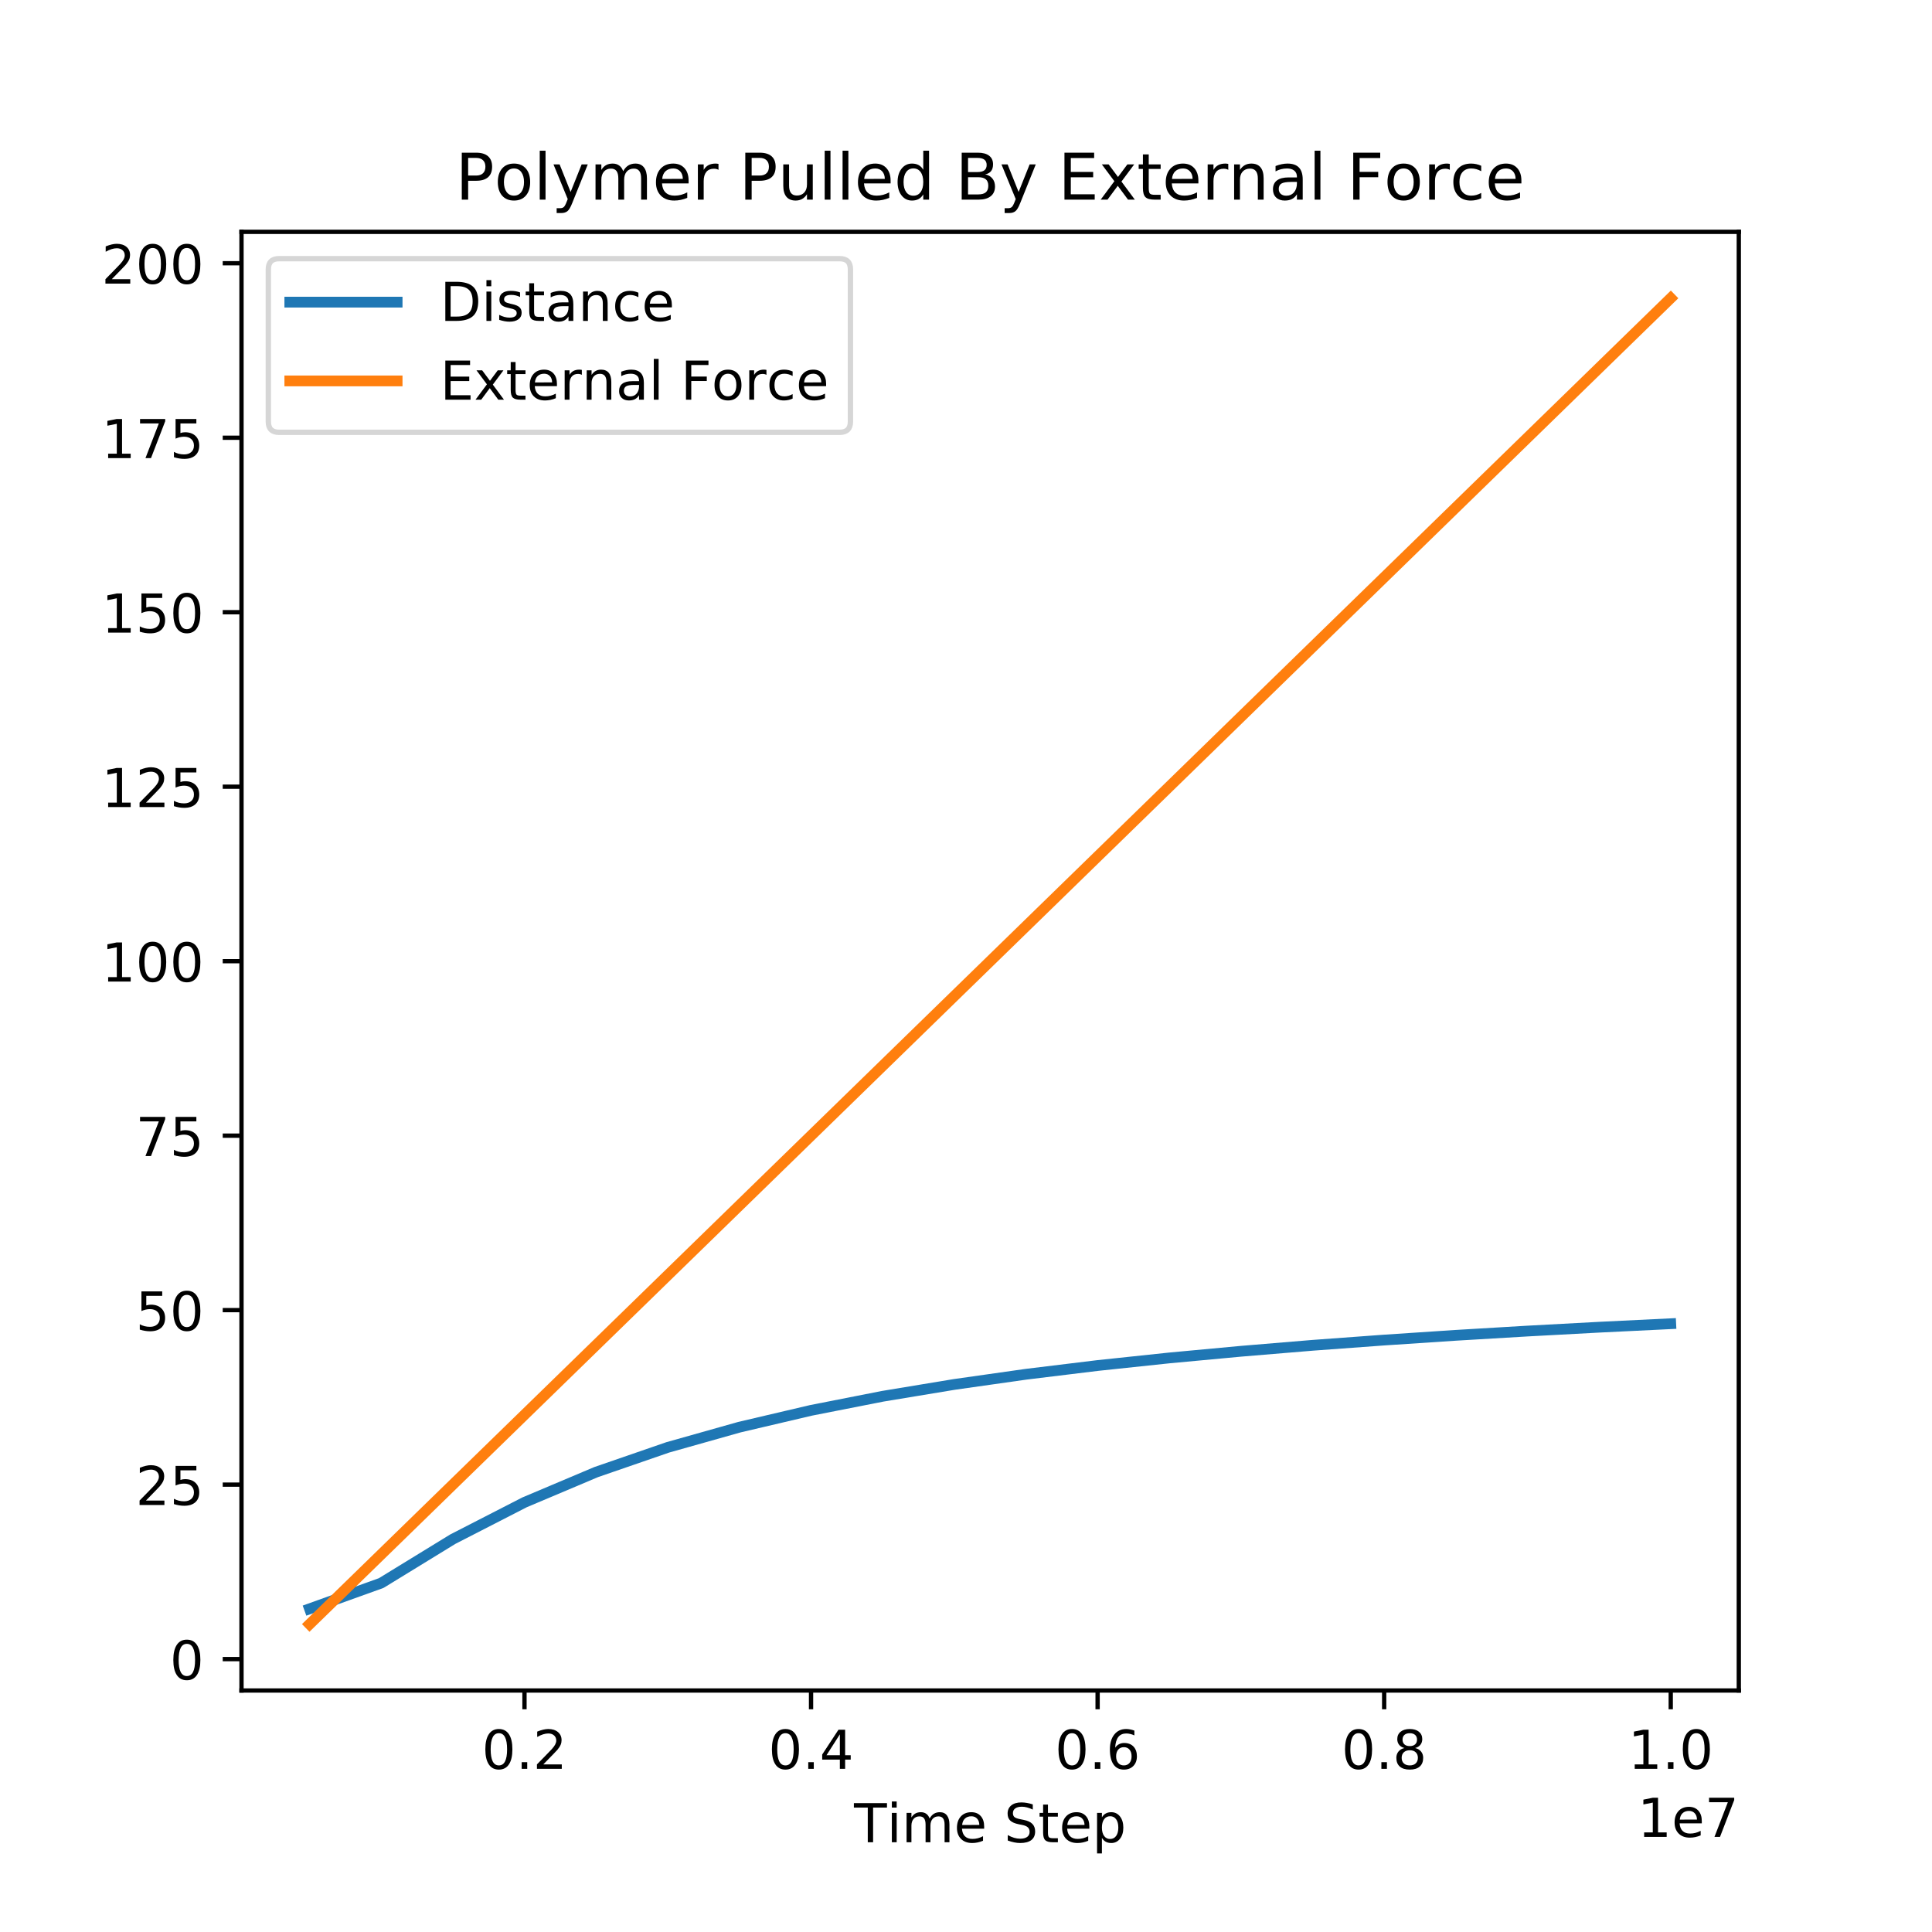
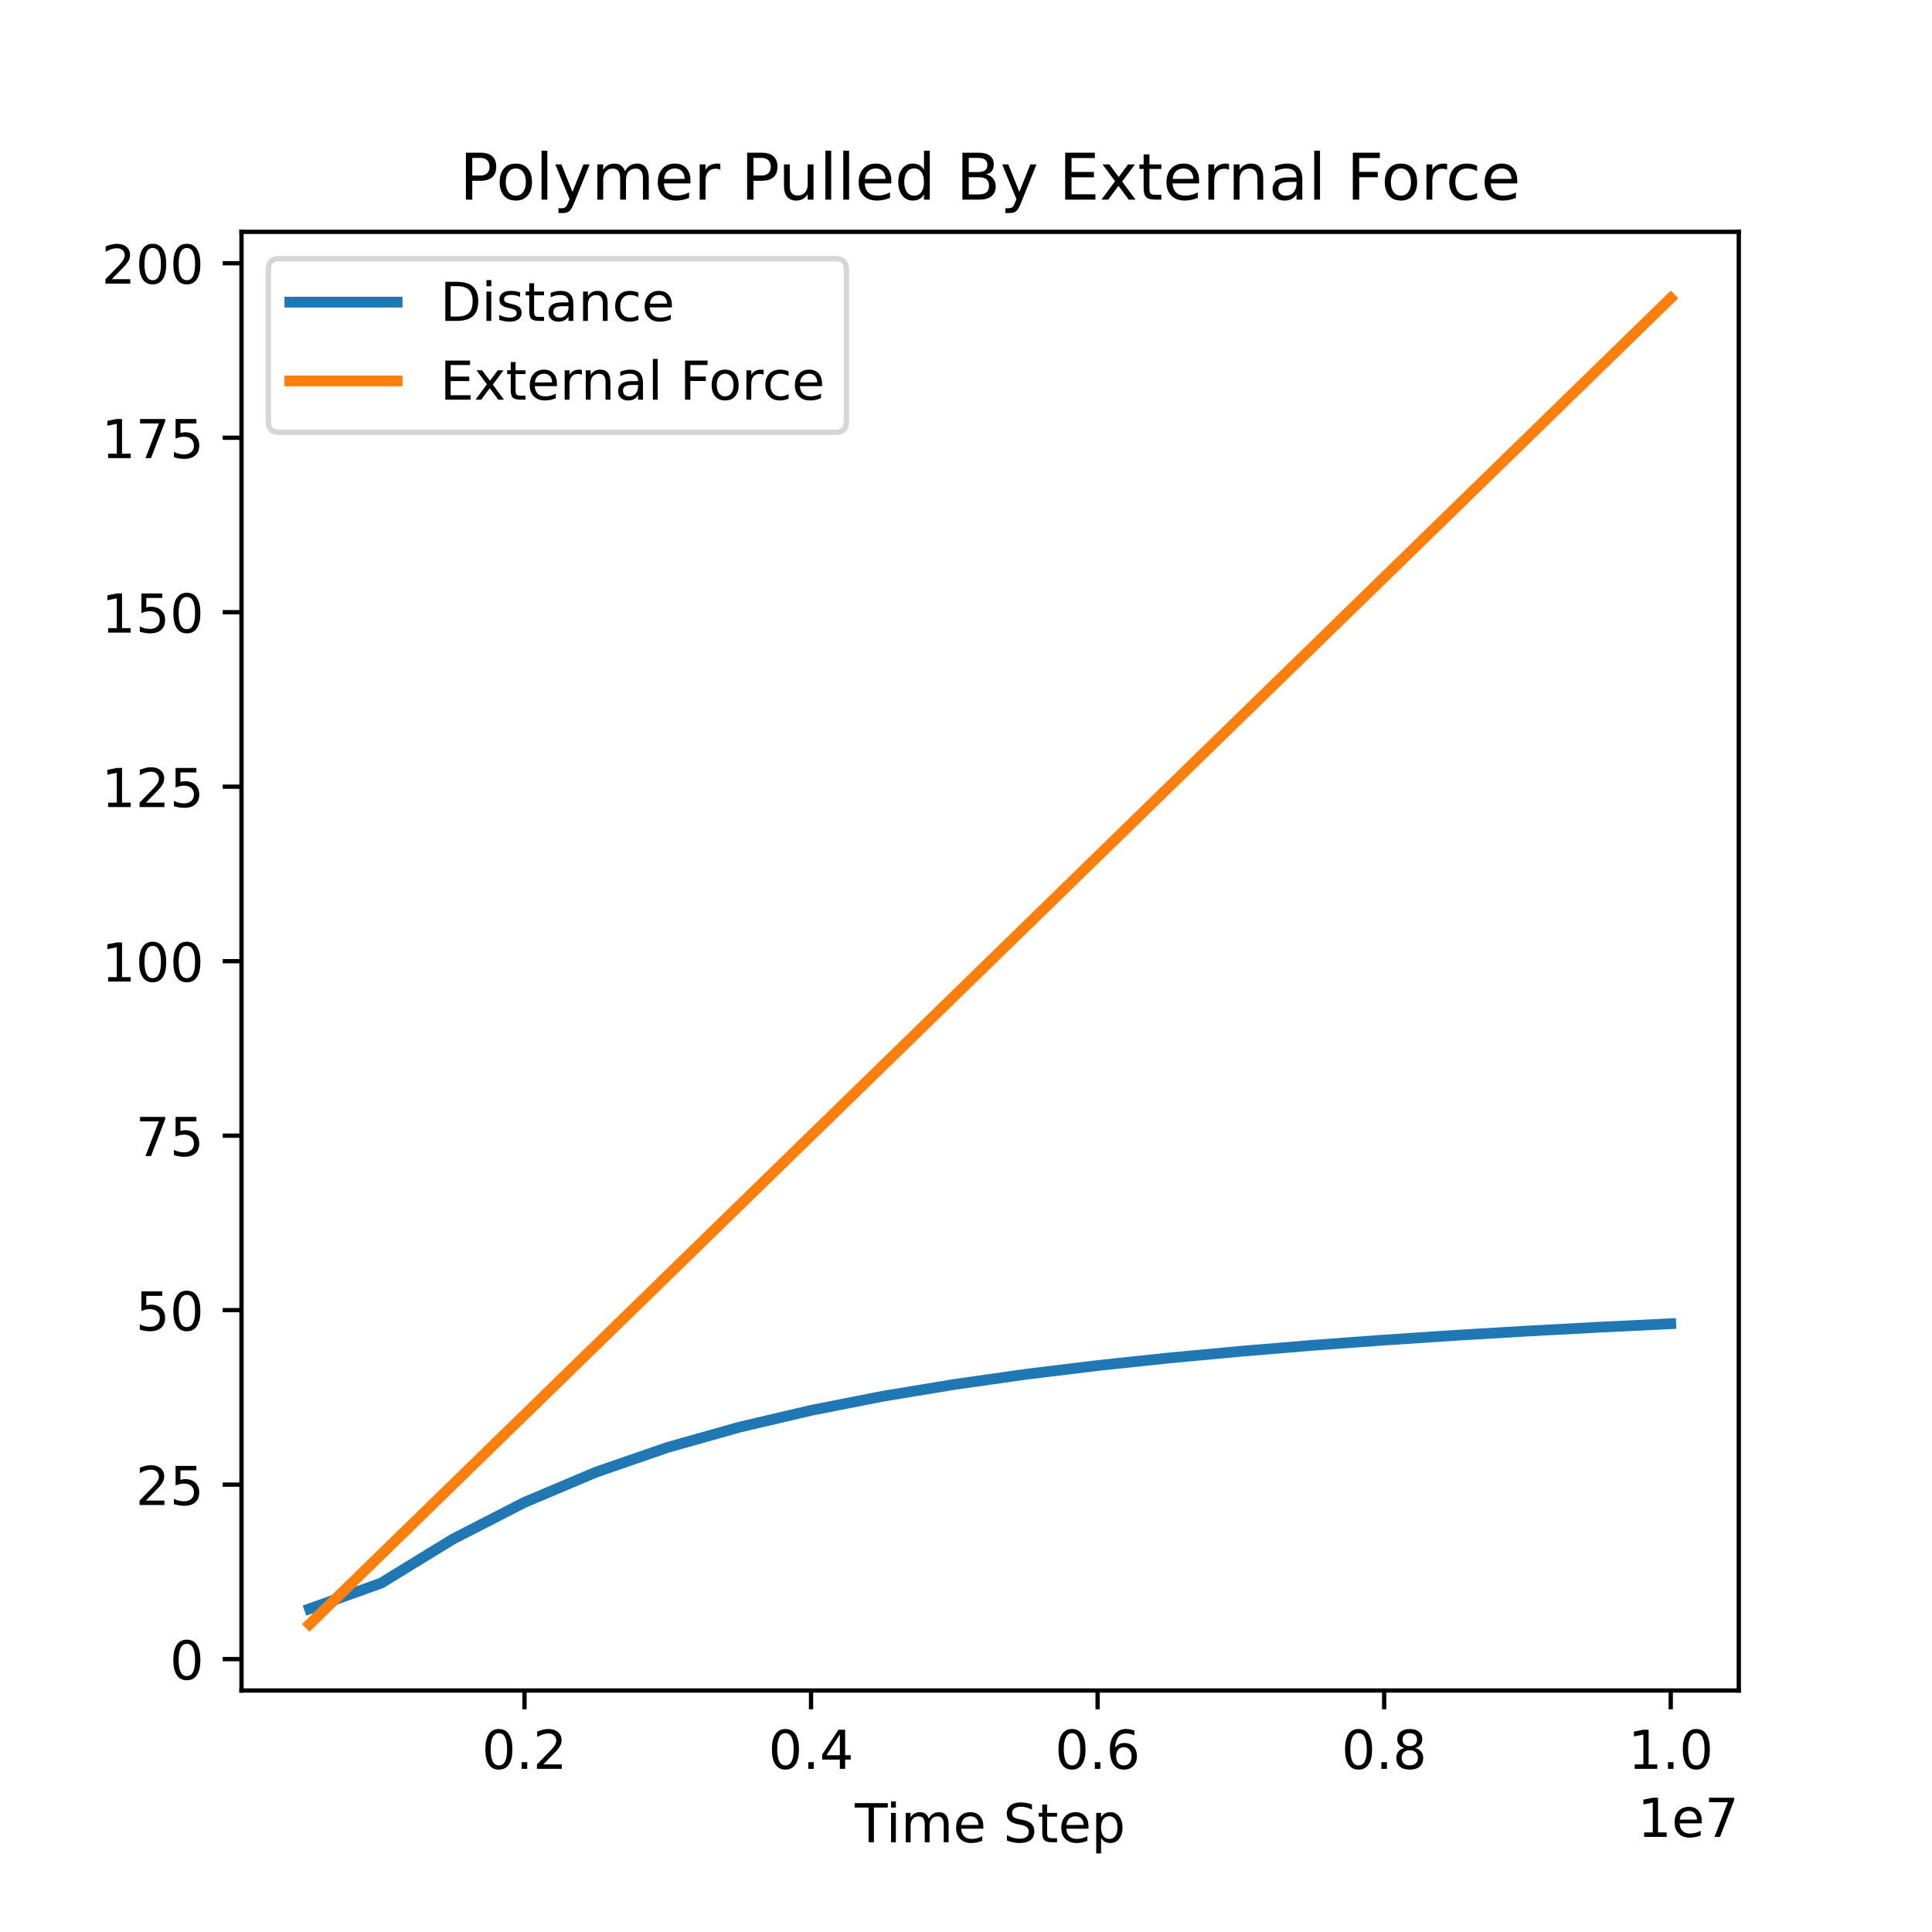
<svg xmlns="http://www.w3.org/2000/svg" xmlns:xlink="http://www.w3.org/1999/xlink" height="360pt" version="1.1" viewBox="0 0 360 360" width="360pt">
  <defs>
    <style type="text/css">
*{stroke-linecap:butt;stroke-linejoin:round;}
  </style>
  </defs>
  <g id="figure_1">
    <g id="patch_1">
      <path d="M 0 360  L 360 360  L 360 0  L 0 0  z " style="fill:#ffffff;" />
    </g>
    <g id="axes_1">
      <g id="patch_2">
        <path d="M 45 315  L 324 315  L 324 43.2  L 45 43.2  z " style="fill:#ffffff;" />
      </g>
      <g id="matplotlib.axis_1">
        <g id="xtick_1">
          <g id="line2d_1">
            <defs>
-               <path d="M 0 0  L 0 3.5  " id="me32d2b17cd" style="stroke:#000000;stroke-width:0.8;" />
-             </defs>
-             <g>
-               <use style="stroke:#000000;stroke-width:0.8;" x="97.73" xlink:href="#me32d2b17cd" y="315" />
+               <path d="M 0 0  L 0 3.5  " id="m45560b690f" style="stroke:#000000;stroke-width:0.8;" />
+             </defs>
+             <g>
+               <use style="stroke:#000000;stroke-width:0.8;" x="97.73" xlink:href="#m45560b690f" y="315" />
            </g>
          </g>
          <g id="text_1">
            <defs>
              <path d="M 31.781 66.406  Q 24.172 66.406 20.328 58.906  Q 16.5 51.422 16.5 36.375  Q 16.5 21.391 20.328 13.891  Q 24.172 6.391 31.781 6.391  Q 39.453 6.391 43.281 13.891  Q 47.125 21.391 47.125 36.375  Q 47.125 51.422 43.281 58.906  Q 39.453 66.406 31.781 66.406  z M 31.781 74.219  Q 44.047 74.219 50.516 64.516  Q 56.984 54.828 56.984 36.375  Q 56.984 17.969 50.516 8.266  Q 44.047 -1.422 31.781 -1.422  Q 19.531 -1.422 13.062 8.266  Q 6.594 17.969 6.594 36.375  Q 6.594 54.828 13.062 64.516  Q 19.531 74.219 31.781 74.219  z " id="DejaVuSans-48" />
              <path d="M 10.688 12.406  L 21 12.406  L 21 0  L 10.688 0  z " id="DejaVuSans-46" />
              <path d="M 19.188 8.297  L 53.609 8.297  L 53.609 0  L 7.328 0  L 7.328 8.297  Q 12.938 14.109 22.625 23.891  Q 32.328 33.688 34.812 36.531  Q 39.547 41.844 41.422 45.531  Q 43.312 49.219 43.312 52.781  Q 43.312 58.594 39.234 62.25  Q 35.156 65.922 28.609 65.922  Q 23.969 65.922 18.812 64.312  Q 13.672 62.703 7.812 59.422  L 7.812 69.391  Q 13.766 71.781 18.938 73  Q 24.125 74.219 28.422 74.219  Q 39.75 74.219 46.484 68.547  Q 53.219 62.891 53.219 53.422  Q 53.219 48.922 51.531 44.891  Q 49.859 40.875 45.406 35.406  Q 44.188 33.984 37.641 27.219  Q 31.109 20.453 19.188 8.297  z " id="DejaVuSans-50" />
            </defs>
            <g transform="translate(89.7781 329.5984)scale(0.1 -0.1)">
              <use xlink:href="#DejaVuSans-48" />
              <use x="63.623" xlink:href="#DejaVuSans-46" />
              <use x="95.41" xlink:href="#DejaVuSans-50" />
            </g>
          </g>
        </g>
        <g id="xtick_2">
          <g id="line2d_2">
            <g>
-               <use style="stroke:#000000;stroke-width:0.8;" x="151.127" xlink:href="#me32d2b17cd" y="315" />
+               <use style="stroke:#000000;stroke-width:0.8;" x="151.127" xlink:href="#m45560b690f" y="315" />
            </g>
          </g>
          <g id="text_2">
            <defs>
              <path d="M 37.797 64.312  L 12.891 25.391  L 37.797 25.391  z M 35.203 72.906  L 47.609 72.906  L 47.609 25.391  L 58.016 25.391  L 58.016 17.188  L 47.609 17.188  L 47.609 0  L 37.797 0  L 37.797 17.188  L 4.891 17.188  L 4.891 26.703  z " id="DejaVuSans-52" />
            </defs>
            <g transform="translate(143.1752 329.5984)scale(0.1 -0.1)">
              <use xlink:href="#DejaVuSans-48" />
              <use x="63.623" xlink:href="#DejaVuSans-46" />
              <use x="95.41" xlink:href="#DejaVuSans-52" />
            </g>
          </g>
        </g>
        <g id="xtick_3">
          <g id="line2d_3">
            <g>
-               <use style="stroke:#000000;stroke-width:0.8;" x="204.524" xlink:href="#me32d2b17cd" y="315" />
+               <use style="stroke:#000000;stroke-width:0.8;" x="204.524" xlink:href="#m45560b690f" y="315" />
            </g>
          </g>
          <g id="text_3">
            <defs>
              <path d="M 33.016 40.375  Q 26.375 40.375 22.484 35.828  Q 18.609 31.297 18.609 23.391  Q 18.609 15.531 22.484 10.953  Q 26.375 6.391 33.016 6.391  Q 39.656 6.391 43.531 10.953  Q 47.406 15.531 47.406 23.391  Q 47.406 31.297 43.531 35.828  Q 39.656 40.375 33.016 40.375  z M 52.594 71.297  L 52.594 62.312  Q 48.875 64.062 45.094 64.984  Q 41.312 65.922 37.594 65.922  Q 27.828 65.922 22.672 59.328  Q 17.531 52.734 16.797 39.406  Q 19.672 43.656 24.016 45.922  Q 28.375 48.188 33.594 48.188  Q 44.578 48.188 50.953 41.516  Q 57.328 34.859 57.328 23.391  Q 57.328 12.156 50.688 5.359  Q 44.047 -1.422 33.016 -1.422  Q 20.359 -1.422 13.672 8.266  Q 6.984 17.969 6.984 36.375  Q 6.984 53.656 15.188 63.938  Q 23.391 74.219 37.203 74.219  Q 40.922 74.219 44.703 73.484  Q 48.484 72.75 52.594 71.297  z " id="DejaVuSans-54" />
            </defs>
            <g transform="translate(196.5724 329.5984)scale(0.1 -0.1)">
              <use xlink:href="#DejaVuSans-48" />
              <use x="63.623" xlink:href="#DejaVuSans-46" />
              <use x="95.41" xlink:href="#DejaVuSans-54" />
            </g>
          </g>
        </g>
        <g id="xtick_4">
          <g id="line2d_4">
            <g>
-               <use style="stroke:#000000;stroke-width:0.8;" x="257.921" xlink:href="#me32d2b17cd" y="315" />
+               <use style="stroke:#000000;stroke-width:0.8;" x="257.921" xlink:href="#m45560b690f" y="315" />
            </g>
          </g>
          <g id="text_4">
            <defs>
              <path d="M 31.781 34.625  Q 24.75 34.625 20.719 30.859  Q 16.703 27.094 16.703 20.516  Q 16.703 13.922 20.719 10.156  Q 24.75 6.391 31.781 6.391  Q 38.812 6.391 42.859 10.172  Q 46.922 13.969 46.922 20.516  Q 46.922 27.094 42.891 30.859  Q 38.875 34.625 31.781 34.625  z M 21.922 38.812  Q 15.578 40.375 12.031 44.719  Q 8.5 49.078 8.5 55.328  Q 8.5 64.062 14.719 69.141  Q 20.953 74.219 31.781 74.219  Q 42.672 74.219 48.875 69.141  Q 55.078 64.062 55.078 55.328  Q 55.078 49.078 51.531 44.719  Q 48 40.375 41.703 38.812  Q 48.828 37.156 52.797 32.312  Q 56.781 27.484 56.781 20.516  Q 56.781 9.906 50.312 4.234  Q 43.844 -1.422 31.781 -1.422  Q 19.734 -1.422 13.25 4.234  Q 6.781 9.906 6.781 20.516  Q 6.781 27.484 10.781 32.312  Q 14.797 37.156 21.922 38.812  z M 18.312 54.391  Q 18.312 48.734 21.844 45.562  Q 25.391 42.391 31.781 42.391  Q 38.141 42.391 41.719 45.562  Q 45.312 48.734 45.312 54.391  Q 45.312 60.062 41.719 63.234  Q 38.141 66.406 31.781 66.406  Q 25.391 66.406 21.844 63.234  Q 18.312 60.062 18.312 54.391  z " id="DejaVuSans-56" />
            </defs>
            <g transform="translate(249.9695 329.5984)scale(0.1 -0.1)">
              <use xlink:href="#DejaVuSans-48" />
              <use x="63.623" xlink:href="#DejaVuSans-46" />
              <use x="95.41" xlink:href="#DejaVuSans-56" />
            </g>
          </g>
        </g>
        <g id="xtick_5">
          <g id="line2d_5">
            <g>
-               <use style="stroke:#000000;stroke-width:0.8;" x="311.318" xlink:href="#me32d2b17cd" y="315" />
+               <use style="stroke:#000000;stroke-width:0.8;" x="311.318" xlink:href="#m45560b690f" y="315" />
            </g>
          </g>
          <g id="text_5">
            <defs>
              <path d="M 12.406 8.297  L 28.516 8.297  L 28.516 63.922  L 10.984 60.406  L 10.984 69.391  L 28.422 72.906  L 38.281 72.906  L 38.281 8.297  L 54.391 8.297  L 54.391 0  L 12.406 0  z " id="DejaVuSans-49" />
            </defs>
            <g transform="translate(303.3666 329.5984)scale(0.1 -0.1)">
              <use xlink:href="#DejaVuSans-49" />
              <use x="63.623" xlink:href="#DejaVuSans-46" />
              <use x="95.41" xlink:href="#DejaVuSans-48" />
            </g>
          </g>
        </g>
        <g id="text_6">
          <defs>
            <path d="M -0.297 72.906  L 61.375 72.906  L 61.375 64.594  L 35.5 64.594  L 35.5 0  L 25.594 0  L 25.594 64.594  L -0.297 64.594  z " id="DejaVuSans-84" />
            <path d="M 9.422 54.688  L 18.406 54.688  L 18.406 0  L 9.422 0  z M 9.422 75.984  L 18.406 75.984  L 18.406 64.594  L 9.422 64.594  z " id="DejaVuSans-105" />
            <path d="M 52 44.188  Q 55.375 50.25 60.062 53.125  Q 64.75 56 71.094 56  Q 79.641 56 84.281 50.016  Q 88.922 44.047 88.922 33.016  L 88.922 0  L 79.891 0  L 79.891 32.719  Q 79.891 40.578 77.094 44.375  Q 74.312 48.188 68.609 48.188  Q 61.625 48.188 57.562 43.547  Q 53.516 38.922 53.516 30.906  L 53.516 0  L 44.484 0  L 44.484 32.719  Q 44.484 40.625 41.703 44.406  Q 38.922 48.188 33.109 48.188  Q 26.219 48.188 22.156 43.531  Q 18.109 38.875 18.109 30.906  L 18.109 0  L 9.078 0  L 9.078 54.688  L 18.109 54.688  L 18.109 46.188  Q 21.188 51.219 25.484 53.609  Q 29.781 56 35.688 56  Q 41.656 56 45.828 52.969  Q 50 49.953 52 44.188  z " id="DejaVuSans-109" />
            <path d="M 56.203 29.594  L 56.203 25.203  L 14.891 25.203  Q 15.484 15.922 20.484 11.062  Q 25.484 6.203 34.422 6.203  Q 39.594 6.203 44.453 7.469  Q 49.312 8.734 54.109 11.281  L 54.109 2.781  Q 49.266 0.734 44.188 -0.344  Q 39.109 -1.422 33.891 -1.422  Q 20.797 -1.422 13.156 6.188  Q 5.516 13.812 5.516 26.812  Q 5.516 40.234 12.766 48.109  Q 20.016 56 32.328 56  Q 43.359 56 49.781 48.891  Q 56.203 41.797 56.203 29.594  z M 47.219 32.234  Q 47.125 39.594 43.094 43.984  Q 39.062 48.391 32.422 48.391  Q 24.906 48.391 20.391 44.141  Q 15.875 39.891 15.188 32.172  z " id="DejaVuSans-101" />
            <path id="DejaVuSans-32" />
            <path d="M 53.516 70.516  L 53.516 60.891  Q 47.906 63.578 42.922 64.891  Q 37.938 66.219 33.297 66.219  Q 25.25 66.219 20.875 63.094  Q 16.5 59.969 16.5 54.203  Q 16.5 49.359 19.406 46.891  Q 22.312 44.438 30.422 42.922  L 36.375 41.703  Q 47.406 39.594 52.656 34.297  Q 57.906 29 57.906 20.125  Q 57.906 9.516 50.797 4.047  Q 43.703 -1.422 29.984 -1.422  Q 24.812 -1.422 18.969 -0.25  Q 13.141 0.922 6.891 3.219  L 6.891 13.375  Q 12.891 10.016 18.656 8.297  Q 24.422 6.594 29.984 6.594  Q 38.422 6.594 43.016 9.906  Q 47.609 13.234 47.609 19.391  Q 47.609 24.75 44.312 27.781  Q 41.016 30.812 33.5 32.328  L 27.484 33.5  Q 16.453 35.688 11.516 40.375  Q 6.594 45.062 6.594 53.422  Q 6.594 63.094 13.406 68.656  Q 20.219 74.219 32.172 74.219  Q 37.312 74.219 42.625 73.281  Q 47.953 72.359 53.516 70.516  z " id="DejaVuSans-83" />
            <path d="M 18.312 70.219  L 18.312 54.688  L 36.812 54.688  L 36.812 47.703  L 18.312 47.703  L 18.312 18.016  Q 18.312 11.328 20.141 9.422  Q 21.969 7.516 27.594 7.516  L 36.812 7.516  L 36.812 0  L 27.594 0  Q 17.188 0 13.234 3.875  Q 9.281 7.766 9.281 18.016  L 9.281 47.703  L 2.688 47.703  L 2.688 54.688  L 9.281 54.688  L 9.281 70.219  z " id="DejaVuSans-116" />
            <path d="M 18.109 8.203  L 18.109 -20.797  L 9.078 -20.797  L 9.078 54.688  L 18.109 54.688  L 18.109 46.391  Q 20.953 51.266 25.266 53.625  Q 29.594 56 35.594 56  Q 45.562 56 51.781 48.094  Q 58.016 40.188 58.016 27.297  Q 58.016 14.406 51.781 6.484  Q 45.562 -1.422 35.594 -1.422  Q 29.594 -1.422 25.266 0.953  Q 20.953 3.328 18.109 8.203  z M 48.688 27.297  Q 48.688 37.203 44.609 42.844  Q 40.531 48.484 33.406 48.484  Q 26.266 48.484 22.188 42.844  Q 18.109 37.203 18.109 27.297  Q 18.109 17.391 22.188 11.75  Q 26.266 6.109 33.406 6.109  Q 40.531 6.109 44.609 11.75  Q 48.688 17.391 48.688 27.297  z " id="DejaVuSans-112" />
          </defs>
-           <g transform="translate(159.1383 343.2766)scale(0.1 -0.1)">
+           <g transform="translate(159.2922 343.2766)scale(0.1 -0.1)">
            <use xlink:href="#DejaVuSans-84" />
-             <use x="61.037" xlink:href="#DejaVuSans-105" />
-             <use x="88.82" xlink:href="#DejaVuSans-109" />
-             <use x="186.232" xlink:href="#DejaVuSans-101" />
-             <use x="247.756" xlink:href="#DejaVuSans-32" />
-             <use x="279.543" xlink:href="#DejaVuSans-83" />
-             <use x="343.02" xlink:href="#DejaVuSans-116" />
-             <use x="382.229" xlink:href="#DejaVuSans-101" />
-             <use x="443.752" xlink:href="#DejaVuSans-112" />
+             <use x="57.959" xlink:href="#DejaVuSans-105" />
+             <use x="85.742" xlink:href="#DejaVuSans-109" />
+             <use x="183.154" xlink:href="#DejaVuSans-101" />
+             <use x="244.678" xlink:href="#DejaVuSans-32" />
+             <use x="276.465" xlink:href="#DejaVuSans-83" />
+             <use x="339.941" xlink:href="#DejaVuSans-116" />
+             <use x="379.15" xlink:href="#DejaVuSans-101" />
+             <use x="440.674" xlink:href="#DejaVuSans-112" />
          </g>
        </g>
        <g id="text_7">
          <defs>
            <path d="M 8.203 72.906  L 55.078 72.906  L 55.078 68.703  L 28.609 0  L 18.312 0  L 43.219 64.594  L 8.203 64.594  z " id="DejaVuSans-55" />
          </defs>
          <g transform="translate(305.1219 342.2766)scale(0.1 -0.1)">
            <use xlink:href="#DejaVuSans-49" />
            <use x="63.623" xlink:href="#DejaVuSans-101" />
            <use x="125.146" xlink:href="#DejaVuSans-55" />
          </g>
        </g>
      </g>
      <g id="matplotlib.axis_2">
        <g id="ytick_1">
          <g id="line2d_6">
            <defs>
-               <path d="M 0 0  L -3.5 0  " id="m4cd1b17c51" style="stroke:#000000;stroke-width:0.8;" />
-             </defs>
-             <g>
-               <use style="stroke:#000000;stroke-width:0.8;" x="45" xlink:href="#m4cd1b17c51" y="309.148" />
+               <path d="M 0 0  L -3.5 0  " id="m170c977a71" style="stroke:#000000;stroke-width:0.8;" />
+             </defs>
+             <g>
+               <use style="stroke:#000000;stroke-width:0.8;" x="45" xlink:href="#m170c977a71" y="309.148" />
            </g>
          </g>
          <g id="text_8">
            <g transform="translate(31.6375 312.9471)scale(0.1 -0.1)">
              <use xlink:href="#DejaVuSans-48" />
            </g>
          </g>
        </g>
        <g id="ytick_2">
          <g id="line2d_7">
            <g>
-               <use style="stroke:#000000;stroke-width:0.8;" x="45" xlink:href="#m4cd1b17c51" y="276.636" />
+               <use style="stroke:#000000;stroke-width:0.8;" x="45" xlink:href="#m170c977a71" y="276.636" />
            </g>
          </g>
          <g id="text_9">
            <defs>
              <path d="M 10.797 72.906  L 49.516 72.906  L 49.516 64.594  L 19.828 64.594  L 19.828 46.734  Q 21.969 47.469 24.109 47.828  Q 26.266 48.188 28.422 48.188  Q 40.625 48.188 47.75 41.5  Q 54.891 34.812 54.891 23.391  Q 54.891 11.625 47.562 5.094  Q 40.234 -1.422 26.906 -1.422  Q 22.312 -1.422 17.547 -0.641  Q 12.797 0.141 7.719 1.703  L 7.719 11.625  Q 12.109 9.234 16.797 8.062  Q 21.484 6.891 26.703 6.891  Q 35.156 6.891 40.078 11.328  Q 45.016 15.766 45.016 23.391  Q 45.016 31 40.078 35.438  Q 35.156 39.891 26.703 39.891  Q 22.75 39.891 18.812 39.016  Q 14.891 38.141 10.797 36.281  z " id="DejaVuSans-53" />
            </defs>
            <g transform="translate(25.275 280.4351)scale(0.1 -0.1)">
              <use xlink:href="#DejaVuSans-50" />
              <use x="63.623" xlink:href="#DejaVuSans-53" />
            </g>
          </g>
        </g>
        <g id="ytick_3">
          <g id="line2d_8">
            <g>
-               <use style="stroke:#000000;stroke-width:0.8;" x="45" xlink:href="#m4cd1b17c51" y="244.124" />
+               <use style="stroke:#000000;stroke-width:0.8;" x="45" xlink:href="#m170c977a71" y="244.124" />
            </g>
          </g>
          <g id="text_10">
            <g transform="translate(25.275 247.9232)scale(0.1 -0.1)">
              <use xlink:href="#DejaVuSans-53" />
              <use x="63.623" xlink:href="#DejaVuSans-48" />
            </g>
          </g>
        </g>
        <g id="ytick_4">
          <g id="line2d_9">
            <g>
-               <use style="stroke:#000000;stroke-width:0.8;" x="45" xlink:href="#m4cd1b17c51" y="211.612" />
+               <use style="stroke:#000000;stroke-width:0.8;" x="45" xlink:href="#m170c977a71" y="211.612" />
            </g>
          </g>
          <g id="text_11">
            <g transform="translate(25.275 215.4112)scale(0.1 -0.1)">
              <use xlink:href="#DejaVuSans-55" />
              <use x="63.623" xlink:href="#DejaVuSans-53" />
            </g>
          </g>
        </g>
        <g id="ytick_5">
          <g id="line2d_10">
            <g>
-               <use style="stroke:#000000;stroke-width:0.8;" x="45" xlink:href="#m4cd1b17c51" y="179.1" />
+               <use style="stroke:#000000;stroke-width:0.8;" x="45" xlink:href="#m170c977a71" y="179.1" />
            </g>
          </g>
          <g id="text_12">
            <g transform="translate(18.9125 182.8992)scale(0.1 -0.1)">
              <use xlink:href="#DejaVuSans-49" />
              <use x="63.623" xlink:href="#DejaVuSans-48" />
              <use x="127.246" xlink:href="#DejaVuSans-48" />
            </g>
          </g>
        </g>
        <g id="ytick_6">
          <g id="line2d_11">
            <g>
-               <use style="stroke:#000000;stroke-width:0.8;" x="45" xlink:href="#m4cd1b17c51" y="146.588" />
+               <use style="stroke:#000000;stroke-width:0.8;" x="45" xlink:href="#m170c977a71" y="146.588" />
            </g>
          </g>
          <g id="text_13">
            <g transform="translate(18.9125 150.3873)scale(0.1 -0.1)">
              <use xlink:href="#DejaVuSans-49" />
              <use x="63.623" xlink:href="#DejaVuSans-50" />
              <use x="127.246" xlink:href="#DejaVuSans-53" />
            </g>
          </g>
        </g>
        <g id="ytick_7">
          <g id="line2d_12">
            <g>
-               <use style="stroke:#000000;stroke-width:0.8;" x="45" xlink:href="#m4cd1b17c51" y="114.076" />
+               <use style="stroke:#000000;stroke-width:0.8;" x="45" xlink:href="#m170c977a71" y="114.076" />
            </g>
          </g>
          <g id="text_14">
            <g transform="translate(18.9125 117.8753)scale(0.1 -0.1)">
              <use xlink:href="#DejaVuSans-49" />
              <use x="63.623" xlink:href="#DejaVuSans-53" />
              <use x="127.246" xlink:href="#DejaVuSans-48" />
            </g>
          </g>
        </g>
        <g id="ytick_8">
          <g id="line2d_13">
            <g>
-               <use style="stroke:#000000;stroke-width:0.8;" x="45" xlink:href="#m4cd1b17c51" y="81.564" />
+               <use style="stroke:#000000;stroke-width:0.8;" x="45" xlink:href="#m170c977a71" y="81.564" />
            </g>
          </g>
          <g id="text_15">
            <g transform="translate(18.9125 85.36334)scale(0.1 -0.1)">
              <use xlink:href="#DejaVuSans-49" />
              <use x="63.623" xlink:href="#DejaVuSans-55" />
              <use x="127.246" xlink:href="#DejaVuSans-53" />
            </g>
          </g>
        </g>
        <g id="ytick_9">
          <g id="line2d_14">
            <g>
-               <use style="stroke:#000000;stroke-width:0.8;" x="45" xlink:href="#m4cd1b17c51" y="49.052" />
+               <use style="stroke:#000000;stroke-width:0.8;" x="45" xlink:href="#m170c977a71" y="49.052" />
            </g>
          </g>
          <g id="text_16">
            <g transform="translate(18.9125 52.85137)scale(0.1 -0.1)">
              <use xlink:href="#DejaVuSans-50" />
              <use x="63.623" xlink:href="#DejaVuSans-48" />
              <use x="127.246" xlink:href="#DejaVuSans-48" />
            </g>
          </g>
        </g>
      </g>
      <g id="line2d_15">
-         <path clip-path="url(#p8981332f86)" d="M 57.682 299.778  L 71.031 294.981  L 84.38 286.797  L 97.73 279.945  L 111.079 274.305  L 124.428 269.696  L 137.778 265.931  L 151.127 262.8  L 164.476 260.175  L 177.825 257.968  L 191.175 256.073  L 204.524 254.445  L 217.873 253.032  L 231.222 251.791  L 244.572 250.68  L 257.921 249.7  L 271.27 248.817  L 284.62 248.024  L 297.969 247.306  L 311.318 246.656  " style="fill:none;stroke:#1f77b4;stroke-linecap:square;stroke-width:2;" />
+         <path clip-path="url(#pc82614f89e)" d="M 57.682 299.778  L 71.031 294.981  L 84.38 286.797  L 97.73 279.945  L 111.079 274.305  L 124.428 269.696  L 137.778 265.931  L 151.127 262.8  L 164.476 260.175  L 177.825 257.968  L 191.175 256.073  L 204.524 254.445  L 217.873 253.032  L 231.222 251.791  L 244.572 250.68  L 257.921 249.7  L 271.27 248.817  L 284.62 248.024  L 297.969 247.306  L 311.318 246.656  " style="fill:none;stroke:#1f77b4;stroke-linecap:square;stroke-width:2;" />
      </g>
      <g id="line2d_16">
-         <path clip-path="url(#p8981332f86)" d="M 57.682 302.645  L 71.031 289.641  L 84.38 276.636  L 97.73 263.631  L 111.079 250.626  L 124.428 237.622  L 137.778 224.617  L 151.127 211.612  L 164.476 198.607  L 177.825 185.602  L 191.175 172.598  L 204.524 159.593  L 217.873 146.588  L 231.222 133.583  L 244.572 120.578  L 257.921 107.574  L 271.27 94.569  L 284.62 81.564  L 297.969 68.559  L 311.318 55.555  " style="fill:none;stroke:#ff7f0e;stroke-linecap:square;stroke-width:2;" />
+         <path clip-path="url(#pc82614f89e)" d="M 57.682 302.645  L 71.031 289.641  L 84.38 276.636  L 97.73 263.631  L 111.079 250.626  L 124.428 237.622  L 137.778 224.617  L 151.127 211.612  L 164.476 198.607  L 177.825 185.602  L 191.175 172.598  L 204.524 159.593  L 217.873 146.588  L 231.222 133.583  L 244.572 120.578  L 257.921 107.574  L 271.27 94.569  L 284.62 81.564  L 297.969 68.559  L 311.318 55.555  " style="fill:none;stroke:#ff7f0e;stroke-linecap:square;stroke-width:2;" />
      </g>
      <g id="patch_3">
        <path d="M 45 315  L 45 43.2  " style="fill:none;stroke:#000000;stroke-linecap:square;stroke-linejoin:miter;stroke-width:0.8;" />
      </g>
      <g id="patch_4">
        <path d="M 324 315  L 324 43.2  " style="fill:none;stroke:#000000;stroke-linecap:square;stroke-linejoin:miter;stroke-width:0.8;" />
      </g>
      <g id="patch_5">
        <path d="M 45 315  L 324 315  " style="fill:none;stroke:#000000;stroke-linecap:square;stroke-linejoin:miter;stroke-width:0.8;" />
      </g>
      <g id="patch_6">
        <path d="M 45 43.2  L 324 43.2  " style="fill:none;stroke:#000000;stroke-linecap:square;stroke-linejoin:miter;stroke-width:0.8;" />
      </g>
      <g id="text_17">
        <defs>
          <path d="M 19.672 64.797  L 19.672 37.406  L 32.078 37.406  Q 38.969 37.406 42.719 40.969  Q 46.484 44.531 46.484 51.125  Q 46.484 57.672 42.719 61.234  Q 38.969 64.797 32.078 64.797  z M 9.812 72.906  L 32.078 72.906  Q 44.344 72.906 50.609 67.359  Q 56.891 61.812 56.891 51.125  Q 56.891 40.328 50.609 34.812  Q 44.344 29.297 32.078 29.297  L 19.672 29.297  L 19.672 0  L 9.812 0  z " id="DejaVuSans-80" />
          <path d="M 30.609 48.391  Q 23.391 48.391 19.188 42.75  Q 14.984 37.109 14.984 27.297  Q 14.984 17.484 19.156 11.844  Q 23.344 6.203 30.609 6.203  Q 37.797 6.203 41.984 11.859  Q 46.188 17.531 46.188 27.297  Q 46.188 37.016 41.984 42.703  Q 37.797 48.391 30.609 48.391  z M 30.609 56  Q 42.328 56 49.016 48.375  Q 55.719 40.766 55.719 27.297  Q 55.719 13.875 49.016 6.219  Q 42.328 -1.422 30.609 -1.422  Q 18.844 -1.422 12.172 6.219  Q 5.516 13.875 5.516 27.297  Q 5.516 40.766 12.172 48.375  Q 18.844 56 30.609 56  z " id="DejaVuSans-111" />
          <path d="M 9.422 75.984  L 18.406 75.984  L 18.406 0  L 9.422 0  z " id="DejaVuSans-108" />
          <path d="M 32.172 -5.078  Q 28.375 -14.844 24.75 -17.812  Q 21.141 -20.797 15.094 -20.797  L 7.906 -20.797  L 7.906 -13.281  L 13.188 -13.281  Q 16.891 -13.281 18.938 -11.516  Q 21 -9.766 23.484 -3.219  L 25.094 0.875  L 2.984 54.688  L 12.5 54.688  L 29.594 11.922  L 46.688 54.688  L 56.203 54.688  z " id="DejaVuSans-121" />
          <path d="M 41.109 46.297  Q 39.594 47.172 37.812 47.578  Q 36.031 48 33.891 48  Q 26.266 48 22.188 43.047  Q 18.109 38.094 18.109 28.812  L 18.109 0  L 9.078 0  L 9.078 54.688  L 18.109 54.688  L 18.109 46.188  Q 20.953 51.172 25.484 53.578  Q 30.031 56 36.531 56  Q 37.453 56 38.578 55.875  Q 39.703 55.766 41.062 55.516  z " id="DejaVuSans-114" />
          <path d="M 8.5 21.578  L 8.5 54.688  L 17.484 54.688  L 17.484 21.922  Q 17.484 14.156 20.5 10.266  Q 23.531 6.391 29.594 6.391  Q 36.859 6.391 41.078 11.031  Q 45.312 15.672 45.312 23.688  L 45.312 54.688  L 54.297 54.688  L 54.297 0  L 45.312 0  L 45.312 8.406  Q 42.047 3.422 37.719 1  Q 33.406 -1.422 27.688 -1.422  Q 18.266 -1.422 13.375 4.438  Q 8.5 10.297 8.5 21.578  z M 31.109 56  z " id="DejaVuSans-117" />
          <path d="M 45.406 46.391  L 45.406 75.984  L 54.391 75.984  L 54.391 0  L 45.406 0  L 45.406 8.203  Q 42.578 3.328 38.25 0.953  Q 33.938 -1.422 27.875 -1.422  Q 17.969 -1.422 11.734 6.484  Q 5.516 14.406 5.516 27.297  Q 5.516 40.188 11.734 48.094  Q 17.969 56 27.875 56  Q 33.938 56 38.25 53.625  Q 42.578 51.266 45.406 46.391  z M 14.797 27.297  Q 14.797 17.391 18.875 11.75  Q 22.953 6.109 30.078 6.109  Q 37.203 6.109 41.297 11.75  Q 45.406 17.391 45.406 27.297  Q 45.406 37.203 41.297 42.844  Q 37.203 48.484 30.078 48.484  Q 22.953 48.484 18.875 42.844  Q 14.797 37.203 14.797 27.297  z " id="DejaVuSans-100" />
          <path d="M 19.672 34.812  L 19.672 8.109  L 35.5 8.109  Q 43.453 8.109 47.281 11.406  Q 51.125 14.703 51.125 21.484  Q 51.125 28.328 47.281 31.562  Q 43.453 34.812 35.5 34.812  z M 19.672 64.797  L 19.672 42.828  L 34.281 42.828  Q 41.5 42.828 45.031 45.531  Q 48.578 48.25 48.578 53.812  Q 48.578 59.328 45.031 62.062  Q 41.5 64.797 34.281 64.797  z M 9.812 72.906  L 35.016 72.906  Q 46.297 72.906 52.391 68.219  Q 58.5 63.531 58.5 54.891  Q 58.5 48.188 55.375 44.234  Q 52.25 40.281 46.188 39.312  Q 53.469 37.75 57.5 32.781  Q 61.531 27.828 61.531 20.406  Q 61.531 10.641 54.891 5.312  Q 48.25 0 35.984 0  L 9.812 0  z " id="DejaVuSans-66" />
          <path d="M 9.812 72.906  L 55.906 72.906  L 55.906 64.594  L 19.672 64.594  L 19.672 43.016  L 54.391 43.016  L 54.391 34.719  L 19.672 34.719  L 19.672 8.297  L 56.781 8.297  L 56.781 0  L 9.812 0  z " id="DejaVuSans-69" />
          <path d="M 54.891 54.688  L 35.109 28.078  L 55.906 0  L 45.312 0  L 29.391 21.484  L 13.484 0  L 2.875 0  L 24.125 28.609  L 4.688 54.688  L 15.281 54.688  L 29.781 35.203  L 44.281 54.688  z " id="DejaVuSans-120" />
          <path d="M 54.891 33.016  L 54.891 0  L 45.906 0  L 45.906 32.719  Q 45.906 40.484 42.875 44.328  Q 39.844 48.188 33.797 48.188  Q 26.516 48.188 22.312 43.547  Q 18.109 38.922 18.109 30.906  L 18.109 0  L 9.078 0  L 9.078 54.688  L 18.109 54.688  L 18.109 46.188  Q 21.344 51.125 25.703 53.562  Q 30.078 56 35.797 56  Q 45.219 56 50.047 50.172  Q 54.891 44.344 54.891 33.016  z " id="DejaVuSans-110" />
          <path d="M 34.281 27.484  Q 23.391 27.484 19.188 25  Q 14.984 22.516 14.984 16.5  Q 14.984 11.719 18.141 8.906  Q 21.297 6.109 26.703 6.109  Q 34.188 6.109 38.703 11.406  Q 43.219 16.703 43.219 25.484  L 43.219 27.484  z M 52.203 31.203  L 52.203 0  L 43.219 0  L 43.219 8.297  Q 40.141 3.328 35.547 0.953  Q 30.953 -1.422 24.312 -1.422  Q 15.922 -1.422 10.953 3.297  Q 6 8.016 6 15.922  Q 6 25.141 12.172 29.828  Q 18.359 34.516 30.609 34.516  L 43.219 34.516  L 43.219 35.406  Q 43.219 41.609 39.141 45  Q 35.062 48.391 27.688 48.391  Q 23 48.391 18.547 47.266  Q 14.109 46.141 10.016 43.891  L 10.016 52.203  Q 14.938 54.109 19.578 55.047  Q 24.219 56 28.609 56  Q 40.484 56 46.344 49.844  Q 52.203 43.703 52.203 31.203  z " id="DejaVuSans-97" />
          <path d="M 9.812 72.906  L 51.703 72.906  L 51.703 64.594  L 19.672 64.594  L 19.672 43.109  L 48.578 43.109  L 48.578 34.812  L 19.672 34.812  L 19.672 0  L 9.812 0  z " id="DejaVuSans-70" />
          <path d="M 48.781 52.594  L 48.781 44.188  Q 44.969 46.297 41.141 47.344  Q 37.312 48.391 33.406 48.391  Q 24.656 48.391 19.812 42.844  Q 14.984 37.312 14.984 27.297  Q 14.984 17.281 19.812 11.734  Q 24.656 6.203 33.406 6.203  Q 37.312 6.203 41.141 7.25  Q 44.969 8.297 48.781 10.406  L 48.781 2.094  Q 45.016 0.344 40.984 -0.531  Q 36.969 -1.422 32.422 -1.422  Q 20.062 -1.422 12.781 6.344  Q 5.516 14.109 5.516 27.297  Q 5.516 40.672 12.859 48.328  Q 20.219 56 33.016 56  Q 37.156 56 41.109 55.141  Q 45.062 54.297 48.781 52.594  z " id="DejaVuSans-99" />
        </defs>
-         <g transform="translate(84.87 37.2)scale(0.12 -0.12)">
+         <g transform="translate(85.64062 37.2)scale(0.12 -0.12)">
          <use xlink:href="#DejaVuSans-80" />
-           <use x="60.256" xlink:href="#DejaVuSans-111" />
-           <use x="121.438" xlink:href="#DejaVuSans-108" />
-           <use x="149.221" xlink:href="#DejaVuSans-121" />
-           <use x="208.4" xlink:href="#DejaVuSans-109" />
-           <use x="305.812" xlink:href="#DejaVuSans-101" />
-           <use x="367.336" xlink:href="#DejaVuSans-114" />
-           <use x="408.449" xlink:href="#DejaVuSans-32" />
-           <use x="440.236" xlink:href="#DejaVuSans-80" />
-           <use x="500.523" xlink:href="#DejaVuSans-117" />
-           <use x="563.902" xlink:href="#DejaVuSans-108" />
-           <use x="591.686" xlink:href="#DejaVuSans-108" />
-           <use x="619.469" xlink:href="#DejaVuSans-101" />
-           <use x="680.992" xlink:href="#DejaVuSans-100" />
-           <use x="744.469" xlink:href="#DejaVuSans-32" />
-           <use x="776.256" xlink:href="#DejaVuSans-66" />
-           <use x="844.859" xlink:href="#DejaVuSans-121" />
-           <use x="904.039" xlink:href="#DejaVuSans-32" />
-           <use x="935.826" xlink:href="#DejaVuSans-69" />
-           <use x="999.01" xlink:href="#DejaVuSans-120" />
-           <use x="1058.189" xlink:href="#DejaVuSans-116" />
-           <use x="1097.398" xlink:href="#DejaVuSans-101" />
-           <use x="1158.922" xlink:href="#DejaVuSans-114" />
-           <use x="1200.02" xlink:href="#DejaVuSans-110" />
-           <use x="1263.398" xlink:href="#DejaVuSans-97" />
-           <use x="1324.678" xlink:href="#DejaVuSans-108" />
-           <use x="1352.461" xlink:href="#DejaVuSans-32" />
-           <use x="1384.248" xlink:href="#DejaVuSans-70" />
-           <use x="1441.721" xlink:href="#DejaVuSans-111" />
-           <use x="1502.902" xlink:href="#DejaVuSans-114" />
-           <use x="1543.984" xlink:href="#DejaVuSans-99" />
-           <use x="1598.965" xlink:href="#DejaVuSans-101" />
+           <use x="56.678" xlink:href="#DejaVuSans-111" />
+           <use x="117.859" xlink:href="#DejaVuSans-108" />
+           <use x="145.643" xlink:href="#DejaVuSans-121" />
+           <use x="204.822" xlink:href="#DejaVuSans-109" />
+           <use x="302.234" xlink:href="#DejaVuSans-101" />
+           <use x="363.758" xlink:href="#DejaVuSans-114" />
+           <use x="404.871" xlink:href="#DejaVuSans-32" />
+           <use x="436.658" xlink:href="#DejaVuSans-80" />
+           <use x="495.211" xlink:href="#DejaVuSans-117" />
+           <use x="558.59" xlink:href="#DejaVuSans-108" />
+           <use x="586.373" xlink:href="#DejaVuSans-108" />
+           <use x="614.156" xlink:href="#DejaVuSans-101" />
+           <use x="675.68" xlink:href="#DejaVuSans-100" />
+           <use x="739.156" xlink:href="#DejaVuSans-32" />
+           <use x="770.943" xlink:href="#DejaVuSans-66" />
+           <use x="839.547" xlink:href="#DejaVuSans-121" />
+           <use x="898.727" xlink:href="#DejaVuSans-32" />
+           <use x="930.514" xlink:href="#DejaVuSans-69" />
+           <use x="993.697" xlink:href="#DejaVuSans-120" />
+           <use x="1052.877" xlink:href="#DejaVuSans-116" />
+           <use x="1092.086" xlink:href="#DejaVuSans-101" />
+           <use x="1153.609" xlink:href="#DejaVuSans-114" />
+           <use x="1192.973" xlink:href="#DejaVuSans-110" />
+           <use x="1256.352" xlink:href="#DejaVuSans-97" />
+           <use x="1317.631" xlink:href="#DejaVuSans-108" />
+           <use x="1345.414" xlink:href="#DejaVuSans-32" />
+           <use x="1377.201" xlink:href="#DejaVuSans-70" />
+           <use x="1431.096" xlink:href="#DejaVuSans-111" />
+           <use x="1492.277" xlink:href="#DejaVuSans-114" />
+           <use x="1531.141" xlink:href="#DejaVuSans-99" />
+           <use x="1586.121" xlink:href="#DejaVuSans-101" />
        </g>
      </g>
      <g id="legend_1">
        <g id="patch_7">
-           <path d="M 52 80.556  L 156.467 80.556  Q 158.467 80.556 158.467 78.556  L 158.467 50.2  Q 158.467 48.2 156.467 48.2  L 52 48.2  Q 50 48.2 50 50.2  L 50 78.556  Q 50 80.556 52 80.556  z " style="fill:#ffffff;opacity:0.8;stroke:#cccccc;stroke-linejoin:miter;" />
+           <path d="M 52 80.556  L 155.714 80.556  Q 157.714 80.556 157.714 78.556  L 157.714 50.2  Q 157.714 48.2 155.714 48.2  L 52 48.2  Q 50 48.2 50 50.2  L 50 78.556  Q 50 80.556 52 80.556  z " style="fill:#ffffff;opacity:0.8;stroke:#cccccc;stroke-linejoin:miter;" />
        </g>
        <g id="line2d_17">
          <path d="M 54 56.298  L 74 56.298  " style="fill:none;stroke:#1f77b4;stroke-linecap:square;stroke-width:2;" />
        </g>
        <g id="line2d_18" />
        <g id="text_18">
          <defs>
            <path d="M 19.672 64.797  L 19.672 8.109  L 31.594 8.109  Q 46.688 8.109 53.688 14.938  Q 60.688 21.781 60.688 36.531  Q 60.688 51.172 53.688 57.984  Q 46.688 64.797 31.594 64.797  z M 9.812 72.906  L 30.078 72.906  Q 51.266 72.906 61.172 64.094  Q 71.094 55.281 71.094 36.531  Q 71.094 17.672 61.125 8.828  Q 51.172 0 30.078 0  L 9.812 0  z " id="DejaVuSans-68" />
            <path d="M 44.281 53.078  L 44.281 44.578  Q 40.484 46.531 36.375 47.5  Q 32.281 48.484 27.875 48.484  Q 21.188 48.484 17.844 46.438  Q 14.5 44.391 14.5 40.281  Q 14.5 37.156 16.891 35.375  Q 19.281 33.594 26.516 31.984  L 29.594 31.297  Q 39.156 29.25 43.188 25.516  Q 47.219 21.781 47.219 15.094  Q 47.219 7.469 41.188 3.016  Q 35.156 -1.422 24.609 -1.422  Q 20.219 -1.422 15.453 -0.562  Q 10.688 0.297 5.422 2  L 5.422 11.281  Q 10.406 8.688 15.234 7.391  Q 20.062 6.109 24.812 6.109  Q 31.156 6.109 34.562 8.281  Q 37.984 10.453 37.984 14.406  Q 37.984 18.062 35.516 20.016  Q 33.062 21.969 24.703 23.781  L 21.578 24.516  Q 13.234 26.266 9.516 29.906  Q 5.812 33.547 5.812 39.891  Q 5.812 47.609 11.281 51.797  Q 16.75 56 26.812 56  Q 31.781 56 36.172 55.266  Q 40.578 54.547 44.281 53.078  z " id="DejaVuSans-115" />
          </defs>
          <g transform="translate(82 59.79844)scale(0.1 -0.1)">
            <use xlink:href="#DejaVuSans-68" />
            <use x="77.002" xlink:href="#DejaVuSans-105" />
            <use x="104.785" xlink:href="#DejaVuSans-115" />
            <use x="156.885" xlink:href="#DejaVuSans-116" />
            <use x="196.094" xlink:href="#DejaVuSans-97" />
            <use x="257.373" xlink:href="#DejaVuSans-110" />
            <use x="320.752" xlink:href="#DejaVuSans-99" />
            <use x="375.732" xlink:href="#DejaVuSans-101" />
          </g>
        </g>
        <g id="line2d_19">
          <path d="M 54 70.977  L 74 70.977  " style="fill:none;stroke:#ff7f0e;stroke-linecap:square;stroke-width:2;" />
        </g>
        <g id="line2d_20" />
        <g id="text_19">
          <g transform="translate(82 74.47656)scale(0.1 -0.1)">
            <use xlink:href="#DejaVuSans-69" />
            <use x="63.184" xlink:href="#DejaVuSans-120" />
            <use x="122.363" xlink:href="#DejaVuSans-116" />
            <use x="161.572" xlink:href="#DejaVuSans-101" />
            <use x="223.096" xlink:href="#DejaVuSans-114" />
-             <use x="264.193" xlink:href="#DejaVuSans-110" />
-             <use x="327.572" xlink:href="#DejaVuSans-97" />
-             <use x="388.852" xlink:href="#DejaVuSans-108" />
-             <use x="416.635" xlink:href="#DejaVuSans-32" />
-             <use x="448.422" xlink:href="#DejaVuSans-70" />
-             <use x="505.895" xlink:href="#DejaVuSans-111" />
-             <use x="567.076" xlink:href="#DejaVuSans-114" />
-             <use x="608.158" xlink:href="#DejaVuSans-99" />
-             <use x="663.139" xlink:href="#DejaVuSans-101" />
+             <use x="262.459" xlink:href="#DejaVuSans-110" />
+             <use x="325.838" xlink:href="#DejaVuSans-97" />
+             <use x="387.117" xlink:href="#DejaVuSans-108" />
+             <use x="414.9" xlink:href="#DejaVuSans-32" />
+             <use x="446.688" xlink:href="#DejaVuSans-70" />
+             <use x="500.582" xlink:href="#DejaVuSans-111" />
+             <use x="561.764" xlink:href="#DejaVuSans-114" />
+             <use x="600.627" xlink:href="#DejaVuSans-99" />
+             <use x="655.607" xlink:href="#DejaVuSans-101" />
          </g>
        </g>
      </g>
    </g>
  </g>
  <defs>
-     <clipPath id="p8981332f86">
+     <clipPath id="pc82614f89e">
      <rect height="271.8" width="279" x="45" y="43.2" />
    </clipPath>
  </defs>
</svg>
